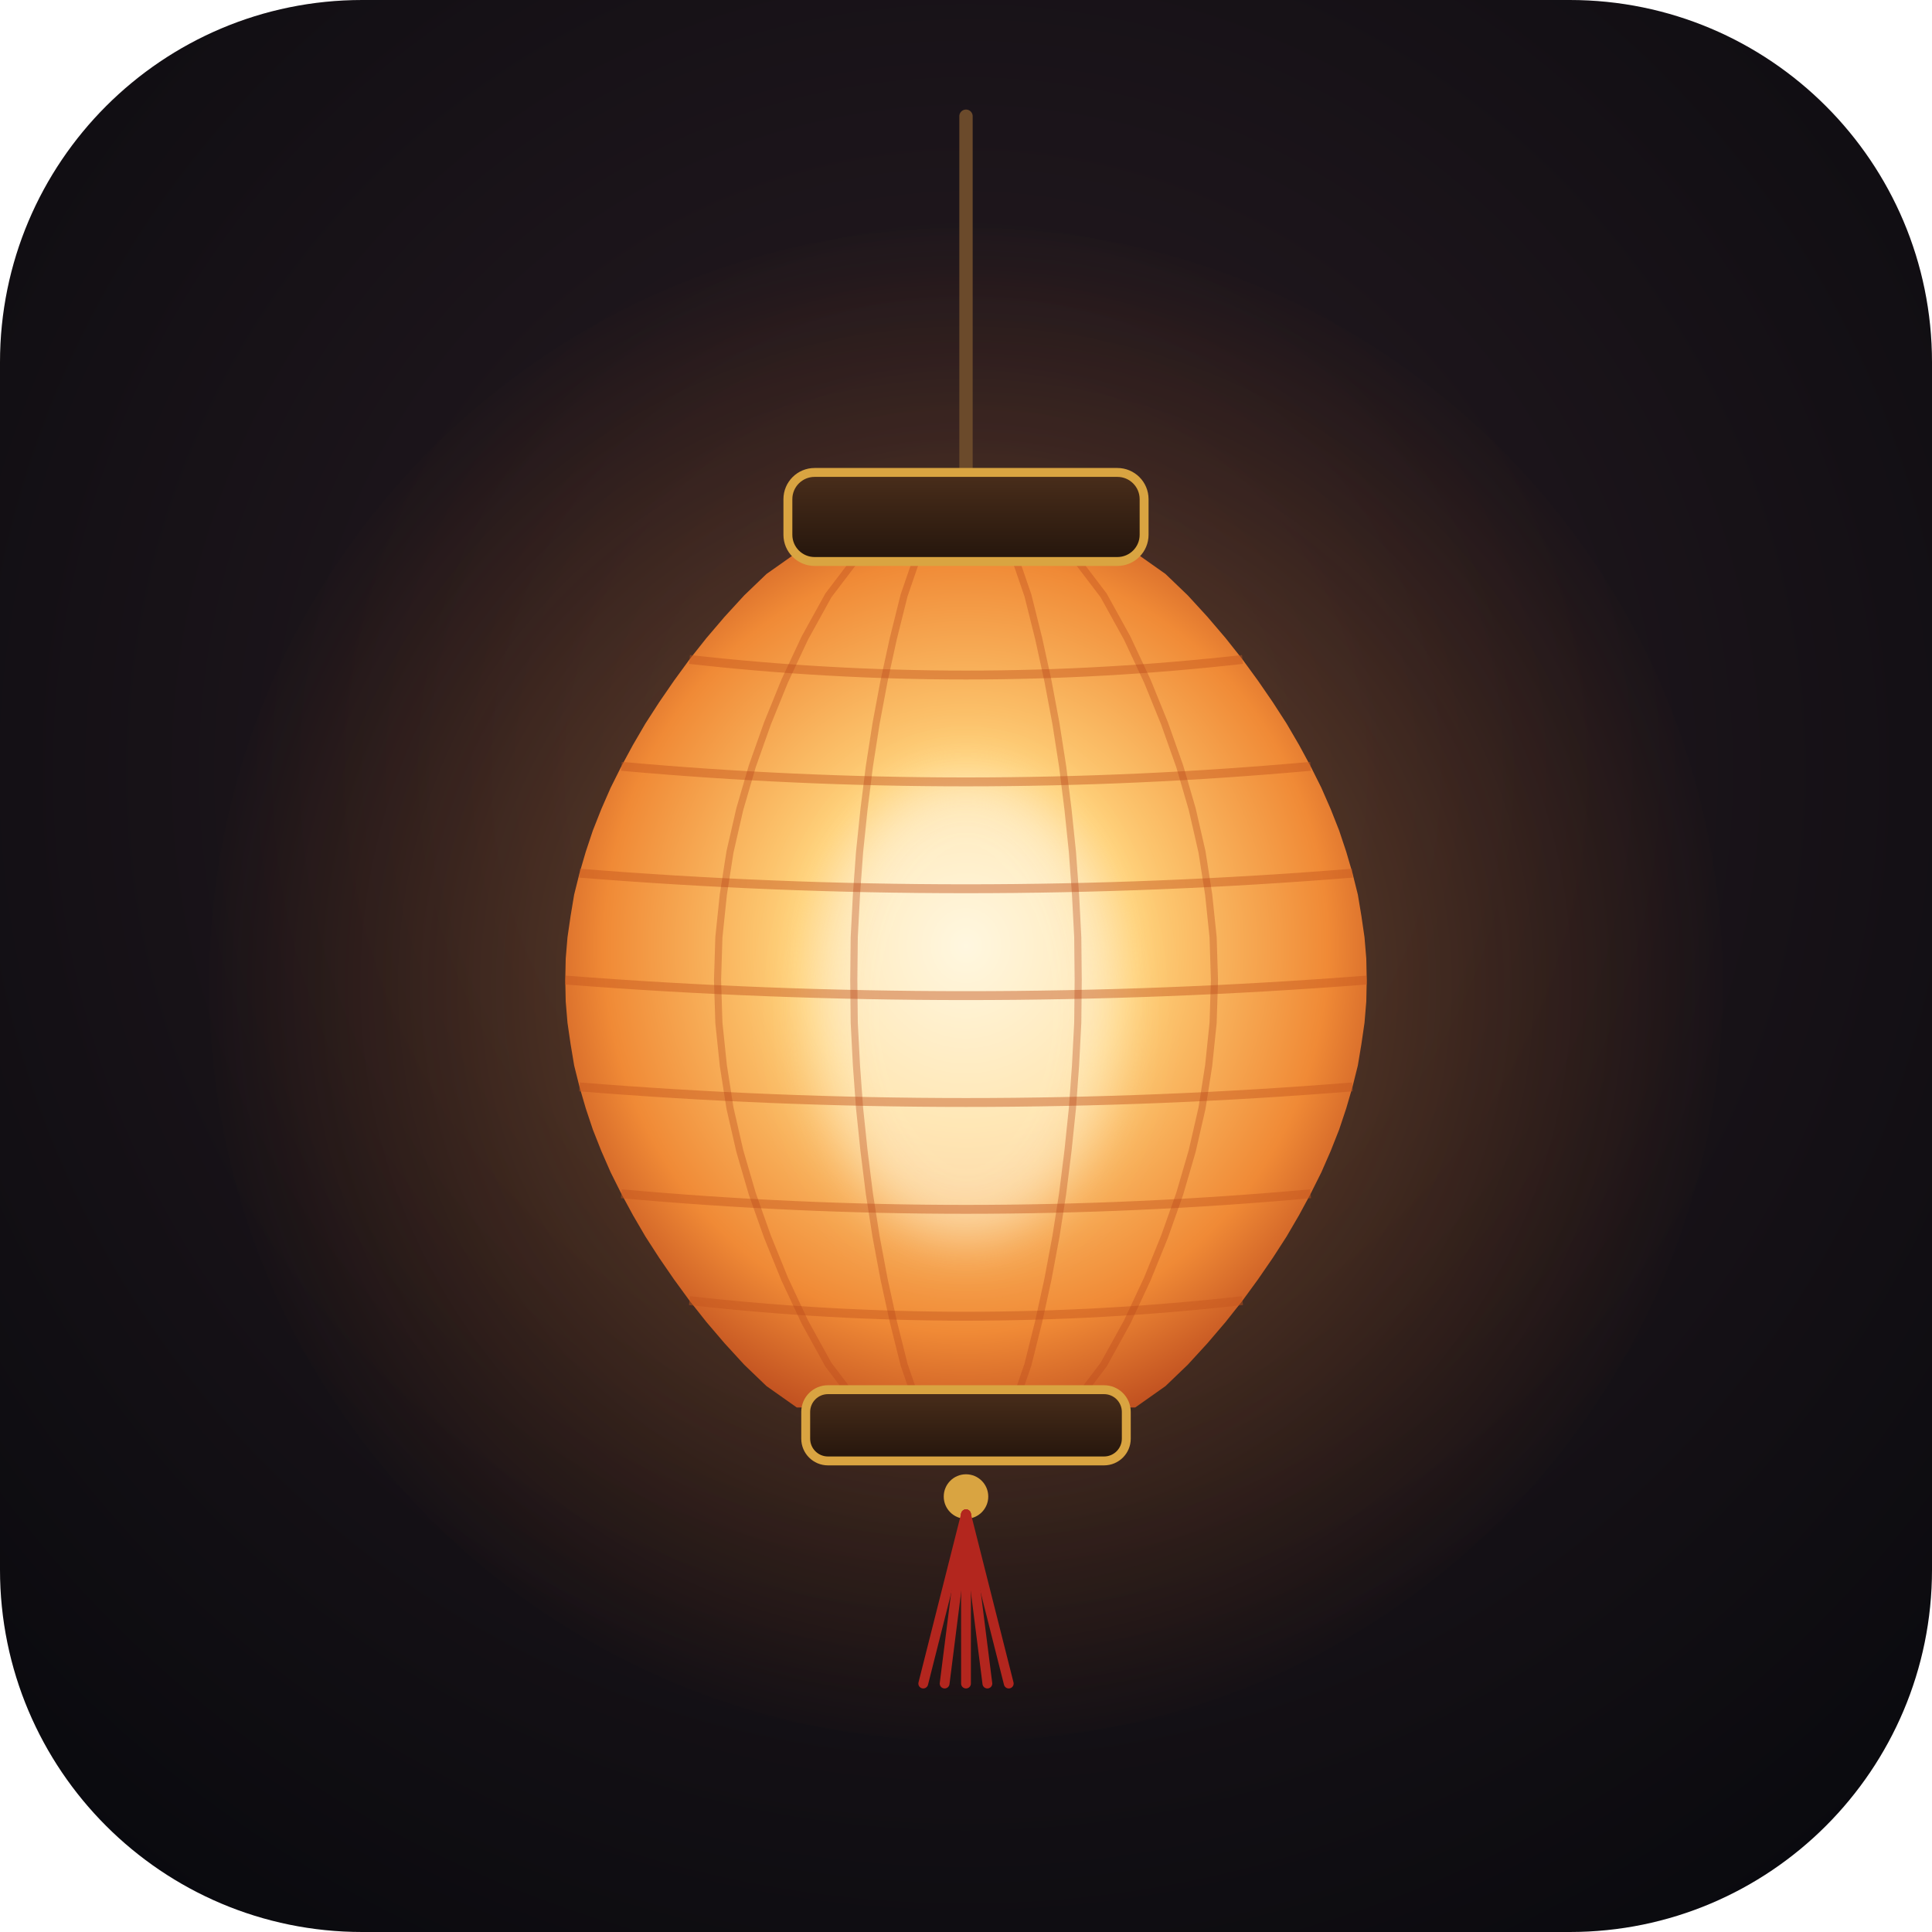
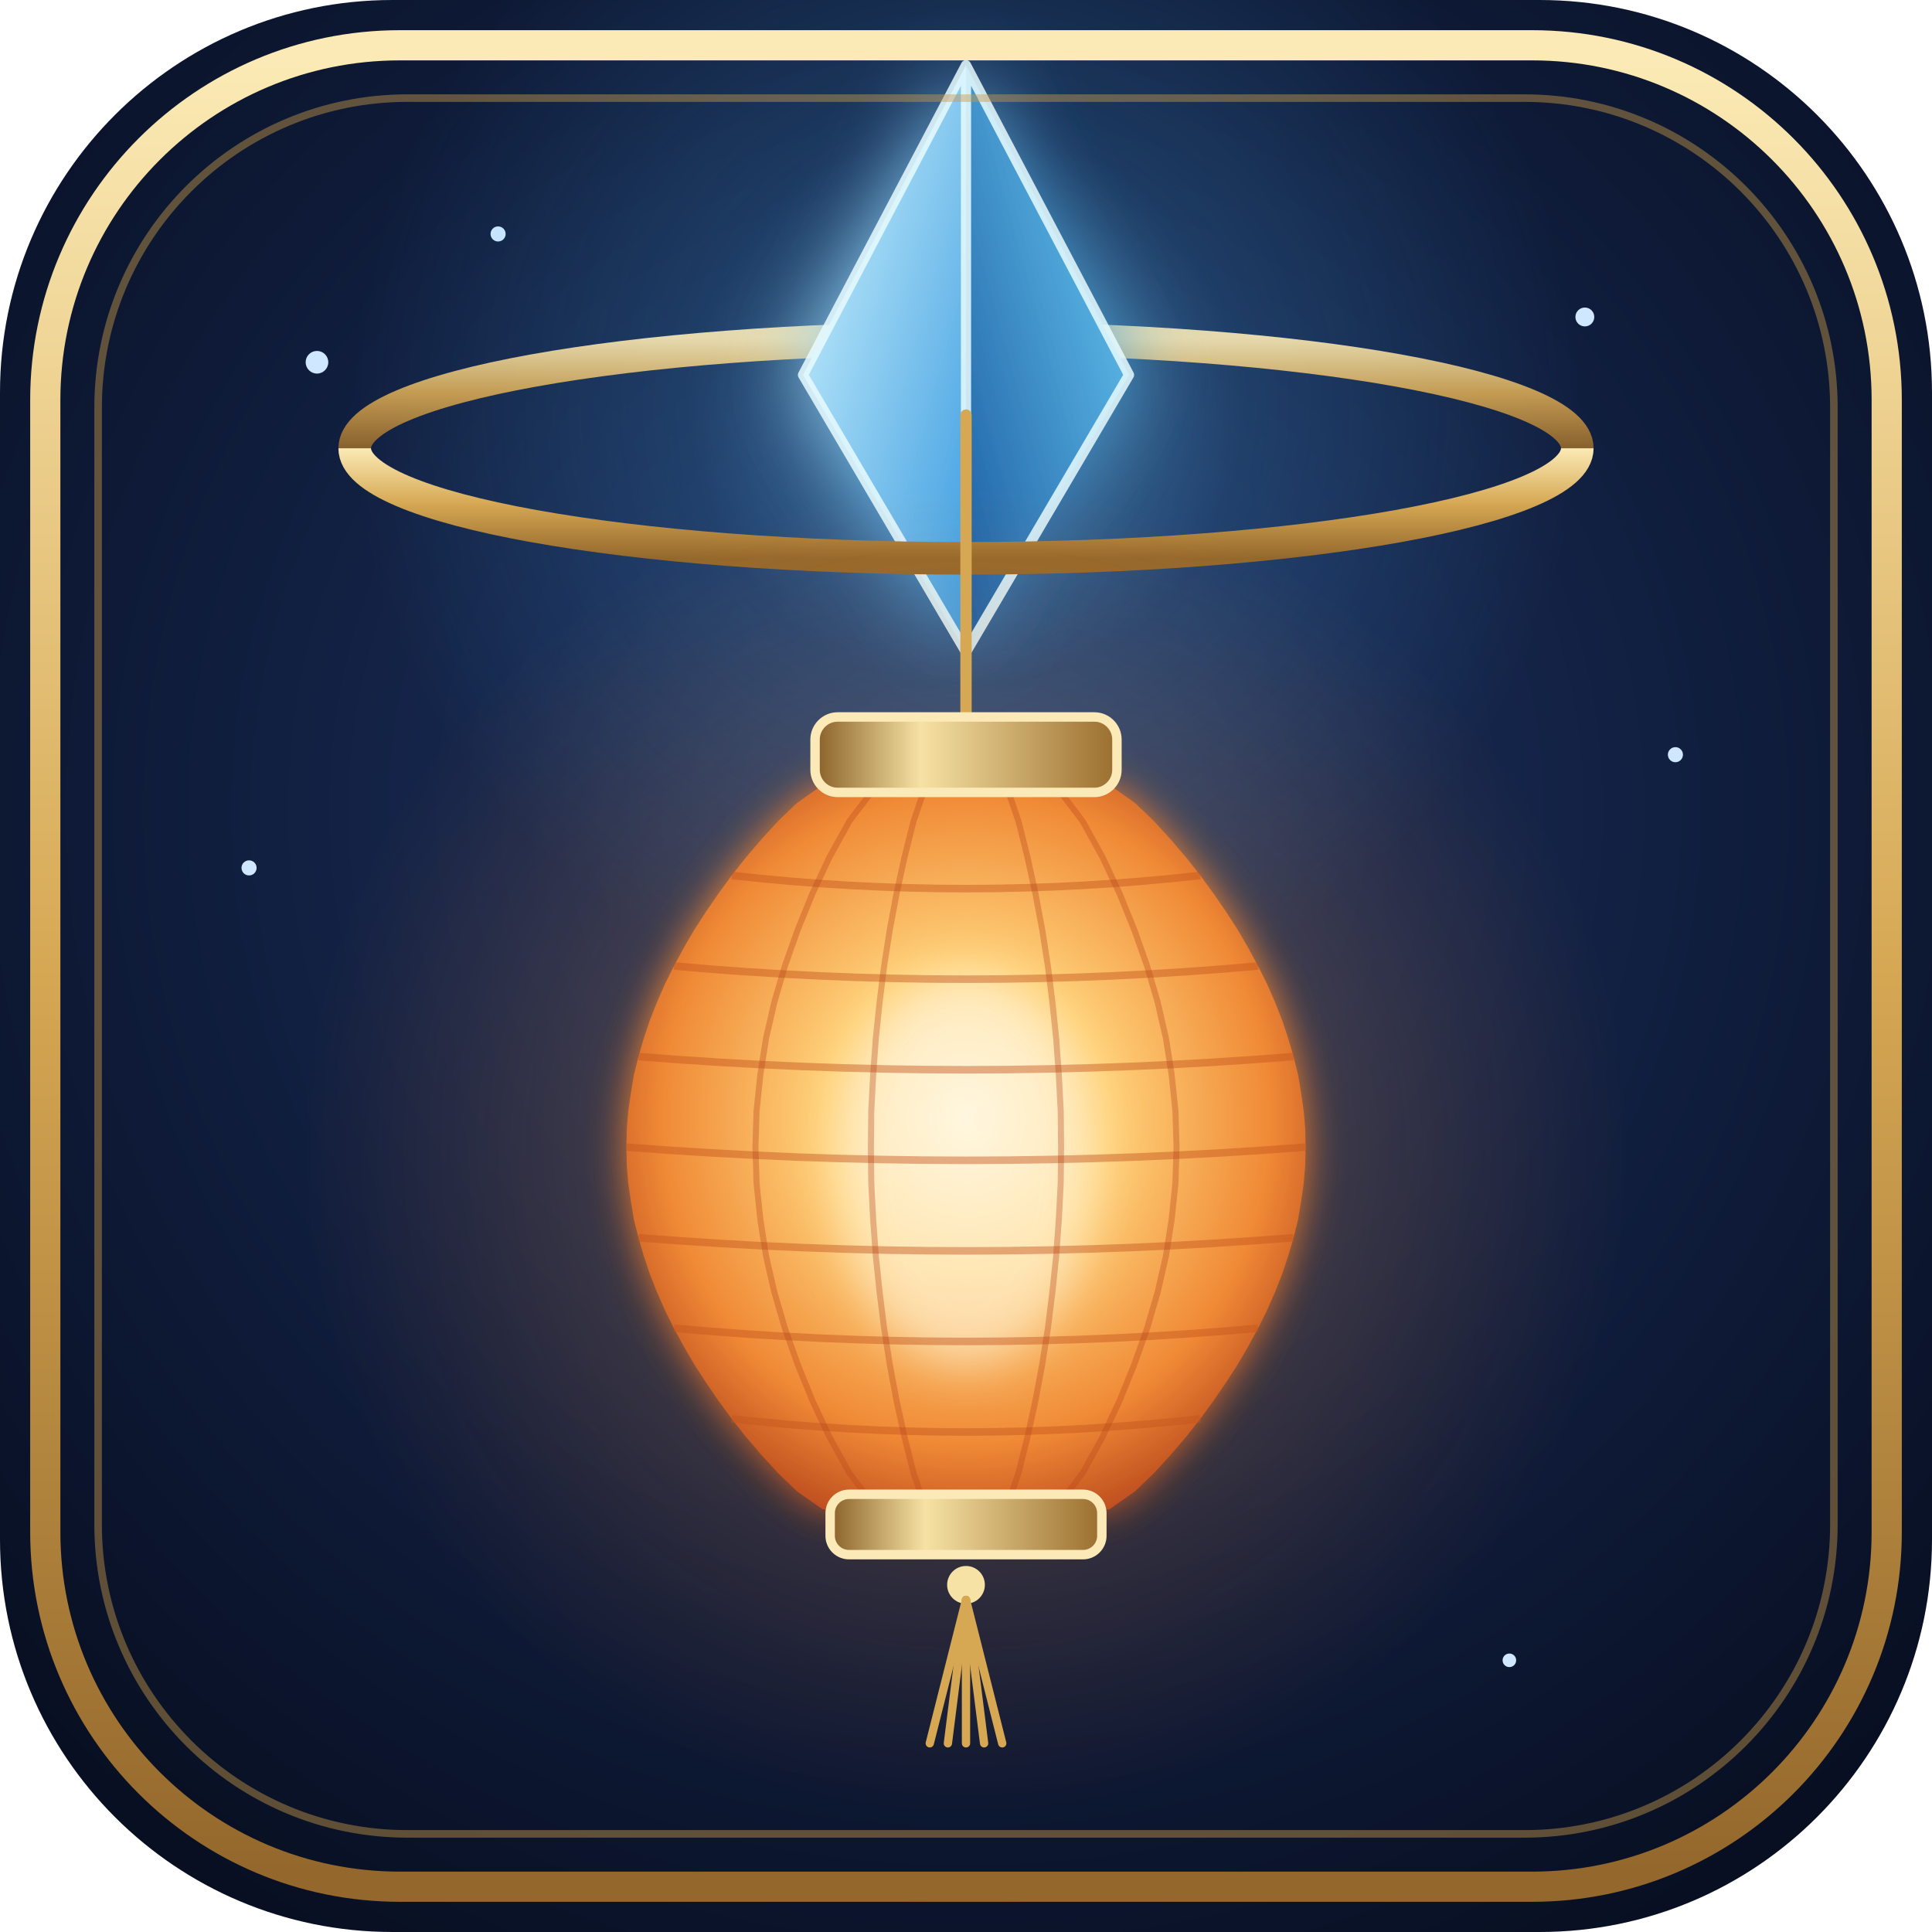
<svg xmlns="http://www.w3.org/2000/svg" width="512" height="512" viewBox="0 0 512 512">
  <defs>
+     <linearGradient id="sky" x1="0" y1="0" x2="0" y2="1">
+       <stop offset="0" stop-color="#050a1c" />
+       <stop offset="0.55" stop-color="#0e1d45" />
+       <stop offset="1" stop-color="#1d3a72" />
+     </linearGradient>
+     <linearGradient id="sea" x1="0" y1="0" x2="0" y2="1">
+       <stop offset="0" stop-color="#10284f" />
+       <stop offset="1" stop-color="#040915" />
+     </linearGradient>
+     <radialGradient id="horizon" cx="72%" cy="100%" r="60%">
+       <stop offset="0" stop-color="#5fb8ff" stop-opacity="0.4" />
+       <stop offset="1" stop-color="#5fb8ff" stop-opacity="0" />
+     </radialGradient>
+     <radialGradient id="halo" cx="50%" cy="50%" r="50%">
+       <stop offset="0" stop-color="#8fe3ff" stop-opacity="0.55" />
+       <stop offset="0.45" stop-color="#4fb0f0" stop-opacity="0.18" />
+       <stop offset="1" stop-color="#4fb0f0" stop-opacity="0" />
+     </radialGradient>
+     <linearGradient id="gold" x1="0" y1="0" x2="0" y2="1">
+       <stop offset="0" stop-color="#fbeab5" />
+       <stop offset="0.5" stop-color="#d6a854" />
+       <stop offset="1" stop-color="#94682c" />
+     </linearGradient>
+     <linearGradient id="goldX" x1="0" y1="0" x2="1" y2="0">
+       <stop offset="0" stop-color="#8a6128" />
+       <stop offset="0.35" stop-color="#f6e2a4" />
+       <stop offset="1" stop-color="#9a6e2e" />
+     </linearGradient>
+     <linearGradient id="goldH" gradientUnits="userSpaceOnUse" x1="84" y1="0" x2="520" y2="0">
+       <stop offset="0" stop-color="#d6a854" stop-opacity="0" />
+       <stop offset="0.15" stop-color="#d6a854" />
+       <stop offset="0.85" stop-color="#d6a854" />
+       <stop offset="1" stop-color="#d6a854" stop-opacity="0" />
+     </linearGradient>
+     <linearGradient id="fA" x1="0" y1="0" x2="1" y2="1">
+       <stop offset="0" stop-color="#d4f7ff" />
+       <stop offset="1" stop-color="#3a9be0" />
+     </linearGradient>
+     <linearGradient id="fB" x1="1" y1="0" x2="0" y2="1">
+       <stop offset="0" stop-color="#6cd0f8" />
+       <stop offset="1" stop-color="#1a5aa0" />
+     </linearGradient>
+     <linearGradient id="glass" x1="0" y1="0" x2="0" y2="1">
+       <stop offset="0" stop-color="#1c3a70" stop-opacity="0.9" />
+       <stop offset="1" stop-color="#071230" stop-opacity="0.9" />
+     </linearGradient>
+     <linearGradient id="glare" x1="0" y1="0" x2="0" y2="1">
+       <stop offset="0" stop-color="#ffffff" stop-opacity="0.16" />
+       <stop offset="1" stop-color="#ffffff" stop-opacity="0" />
+     </linearGradient>
+     <linearGradient id="refl" x1="0" y1="0" x2="0" y2="1">
+       <stop offset="0" stop-color="#ffc861" stop-opacity="0.5" />
+       <stop offset="1" stop-color="#ffc861" stop-opacity="0" />
+     </linearGradient>
    <radialGradient id="paper" cx="50%" cy="46%" r="60%">
      <stop offset="0" stop-color="#fff6d8" />
      <stop offset="0.35" stop-color="#ffd27a" />
      <stop offset="0.75" stop-color="#f08a36" />
      <stop offset="1" stop-color="#b8461c" />
    </radialGradient>
-     <radialGradient id="glow" cx="50%" cy="50%" r="50%">
-       <stop offset="0" stop-color="#ffcf73" stop-opacity="0.60" />
-       <stop offset="0.45" stop-color="#ff9f43" stop-opacity="0.22" />
+     <radialGradient id="warm" cx="50%" cy="50%" r="50%">
+       <stop offset="0" stop-color="#ffcf73" stop-opacity="0.6" />
+       <stop offset="0.45" stop-color="#ff9f43" stop-opacity="0.2" />
      <stop offset="1" stop-color="#ff7a1a" stop-opacity="0" />
    </radialGradient>
-     <linearGradient id="cap" x1="0" y1="0" x2="0" y2="1">
-       <stop offset="0" stop-color="#4a2e1b" />
-       <stop offset="1" stop-color="#24150c" />
-     </linearGradient>
+     <filter id="glow" x="-40%" y="-40%" width="180%" height="180%">
+       <feGaussianBlur stdDeviation="5" result="b" />
+       <feMerge>
+         <feMergeNode in="b" />
+         <feMergeNode in="SourceGraphic" />
+       </feMerge>
+     </filter>
+     <filter id="bigglow" x="-40%" y="-40%" width="180%" height="180%">
+       <feGaussianBlur stdDeviation="10" result="b" />
+       <feMerge>
+         <feMergeNode in="b" />
+         <feMergeNode in="SourceGraphic" />
+       </feMerge>
+     </filter>
+     <filter id="blur">
+       <feGaussianBlur stdDeviation="3" />
+     </filter>
    <filter id="soft" x="-50%" y="-50%" width="200%" height="200%">
      <feGaussianBlur stdDeviation="6" />
    </filter>
-     <radialGradient id="ink" cx="50%" cy="40%" r="75%">
-       <stop offset="0" stop-color="#2a1d24" />
-       <stop offset="1" stop-color="#08090d" />
+     <radialGradient id="bg" cx="50%" cy="42%" r="75%">
+       <stop offset="0" stop-color="#1f3564" />
+       <stop offset="0.55" stop-color="#0f1c3b" />
+       <stop offset="1" stop-color="#060b1a" />
    </radialGradient>
+     <clipPath id="frame">
+       <rect width="512" height="512" rx="104" />
+     </clipPath>
  </defs>
-   <rect width="512" height="512" rx="96" fill="url(#ink)" />
-   <g transform="translate(256.0 78.0) scale(1.180) translate(-100 0)" opacity="1.0">
-     <circle cx="100" cy="155" r="170" fill="url(#glow)" />
-     <line x1="100" y1="-40" x2="100" y2="42" stroke="#6b4a2b" stroke-width="3" stroke-linecap="round" />
-     <polygon points="62.0,58.0 55.2,62.8 50.2,67.6 45.8,72.4 41.7,77.2 37.9,82.0 34.4,86.8 31.1,91.6 28.0,96.4 25.2,101.2 22.6,106.0 20.2,110.8 18.1,115.6 16.2,120.4 14.6,125.2 13.2,130.0 12.0,134.8 11.2,139.6 10.5,144.4 10.1,149.2 10.0,154.0 10.1,158.8 10.5,163.6 11.2,168.4 12.0,173.2 13.2,178.0 14.6,182.8 16.2,187.6 18.1,192.4 20.2,197.2 22.6,202.0 25.2,206.8 28.0,211.6 31.1,216.4 34.4,221.2 37.9,226.0 41.7,230.8 45.8,235.6 50.2,240.4 55.2,245.2 62.0,250.0 138.0,250.0 144.8,245.2 149.8,240.4 154.2,235.6 158.3,230.8 162.1,226.0 165.6,221.2 168.9,216.4 172.0,211.6 174.8,206.8 177.4,202.0 179.8,197.2 181.9,192.4 183.8,187.6 185.4,182.8 186.8,178.0 188.0,173.2 188.8,168.4 189.5,163.6 189.9,158.8 190.0,154.0 189.9,149.2 189.5,144.4 188.8,139.6 188.0,134.8 186.8,130.0 185.4,125.2 183.8,120.4 181.9,115.6 179.8,110.8 177.4,106.0 174.8,101.2 172.0,96.4 168.9,91.6 165.6,86.8 162.1,82.0 158.3,77.2 154.2,72.4 149.8,67.6 144.8,62.8 138.0,58.0" fill="url(#paper)" />
-     <ellipse cx="100" cy="160" rx="34" ry="52" fill="#fff8e6" opacity="0.55" filter="url(#soft)" />
-     <path d="M 37.9 82.0 Q 100 89.0 162.1 82.0" fill="none" stroke="#c4561d" stroke-opacity="0.45" stroke-width="2" />
-     <path d="M 22.6 106.0 Q 100 113.0 177.4 106.0" fill="none" stroke="#c4561d" stroke-opacity="0.45" stroke-width="2" />
-     <path d="M 13.2 130.0 Q 100 137.0 186.8 130.0" fill="none" stroke="#c4561d" stroke-opacity="0.45" stroke-width="2" />
-     <path d="M 10.0 154.0 Q 100 161.0 190.0 154.0" fill="none" stroke="#c4561d" stroke-opacity="0.45" stroke-width="2" />
-     <path d="M 13.2 178.0 Q 100 185.0 186.8 178.0" fill="none" stroke="#c4561d" stroke-opacity="0.45" stroke-width="2" />
-     <path d="M 22.6 202.0 Q 100 209.0 177.4 202.0" fill="none" stroke="#c4561d" stroke-opacity="0.45" stroke-width="2" />
-     <path d="M 37.9 226.0 Q 100 233.0 162.1 226.0" fill="none" stroke="#c4561d" stroke-opacity="0.45" stroke-width="2" />
-     <path d="M 76.4 58.0 L 69.1 67.6 L 63.8 77.2 L 59.3 86.8 L 55.4 96.4 L 52.0 106.0 L 49.2 115.6 L 47.0 125.2 L 45.5 134.8 L 44.5 144.4 L 44.2 154.0 L 44.5 163.6 L 45.5 173.2 L 47.0 182.8 L 49.2 192.4 L 52.0 202.0 L 55.4 211.6 L 59.3 221.2 L 63.8 230.8 L 69.1 240.4 L 76.4 250.0" fill="none" stroke="#b8461c" stroke-opacity="0.35" stroke-width="1.6" />
-     <path d="M 89.4 58.0 L 86.1 67.6 L 83.7 77.2 L 81.6 86.8 L 79.8 96.4 L 78.3 106.0 L 77.1 115.6 L 76.1 125.2 L 75.4 134.8 L 74.9 144.4 L 74.8 154.0 L 74.9 163.6 L 75.4 173.2 L 76.1 182.8 L 77.1 192.4 L 78.3 202.0 L 79.8 211.6 L 81.6 221.2 L 83.7 230.8 L 86.1 240.4 L 89.4 250.0" fill="none" stroke="#b8461c" stroke-opacity="0.35" stroke-width="1.6" />
-     <path d="M 110.6 58.0 L 113.9 67.6 L 116.3 77.2 L 118.4 86.8 L 120.2 96.4 L 121.7 106.0 L 122.9 115.6 L 123.9 125.2 L 124.6 134.8 L 125.1 144.4 L 125.2 154.0 L 125.1 163.6 L 124.6 173.2 L 123.9 182.8 L 122.9 192.4 L 121.7 202.0 L 120.2 211.6 L 118.4 221.2 L 116.3 230.8 L 113.9 240.4 L 110.6 250.0" fill="none" stroke="#b8461c" stroke-opacity="0.35" stroke-width="1.6" />
-     <path d="M 123.6 58.0 L 130.9 67.6 L 136.2 77.2 L 140.7 86.8 L 144.6 96.4 L 148.0 106.0 L 150.8 115.6 L 153.0 125.2 L 154.5 134.8 L 155.5 144.4 L 155.8 154.0 L 155.5 163.6 L 154.5 173.2 L 153.0 182.8 L 150.8 192.4 L 148.0 202.0 L 144.6 211.6 L 140.7 221.2 L 136.2 230.8 L 130.9 240.4 L 123.6 250.0" fill="none" stroke="#b8461c" stroke-opacity="0.35" stroke-width="1.6" />
-     <rect x="60" y="40" width="80" height="20" rx="6" fill="url(#cap)" stroke="#d9a441" stroke-width="2" />
-     <rect x="64" y="246" width="72" height="16" rx="5" fill="url(#cap)" stroke="#d9a441" stroke-width="2" />
-     <circle cx="100" cy="270" r="5" fill="#d9a441" />
-     <line x1="100" y1="274" x2="90.4" y2="312" stroke="#b3261e" stroke-width="2.2" stroke-linecap="round" />
-     <line x1="100" y1="274" x2="95.2" y2="312" stroke="#b3261e" stroke-width="2.2" stroke-linecap="round" />
-     <line x1="100" y1="274" x2="100.0" y2="312" stroke="#b3261e" stroke-width="2.2" stroke-linecap="round" />
-     <line x1="100" y1="274" x2="104.8" y2="312" stroke="#b3261e" stroke-width="2.2" stroke-linecap="round" />
-     <line x1="100" y1="274" x2="109.6" y2="312" stroke="#b3261e" stroke-width="2.2" stroke-linecap="round" />
+   <g clip-path="url(#frame)">
+     <rect width="512" height="512" fill="url(#bg)" />
+     <g fill="#cfe8ff">
+       <circle cx="84" cy="96" r="3" />
+       <circle cx="132" cy="62" r="2" />
+       <circle cx="420" cy="84" r="2.5" />
+       <circle cx="444" cy="200" r="2" />
+       <circle cx="66" cy="230" r="2" />
+       <circle cx="400" cy="440" r="1.8" />
+     </g>
+     <g transform="translate(256 108) scale(1.08)">
+       <circle r="150" fill="url(#halo)" />
+       <path d="M-150 10 A150 27 0 0 1 150 10" fill="none" stroke="url(#gold)" stroke-width="8" opacity="0.9" />
+       <g filter="url(#bigglow)">
+         <path d="M0 -84 L40 -8 L0 60 Z" fill="url(#fB)" />
+         <path d="M0 -84 L-40 -8 L0 60 Z" fill="url(#fA)" />
+       </g>
+       <path d="M0 -84 L40 -8 L0 60 L-40 -8 Z M0 -84 L0 60" fill="none" stroke="#e8fbff" stroke-width="2.5" stroke-linejoin="round" opacity="0.85" />
+       <path d="M-150 10 A150 27 0 0 0 150 10" fill="none" stroke="url(#gold)" stroke-width="8" />
+     </g>
+     <g transform="translate(256.0 150.0) scale(1.000) translate(-100 0)" opacity="1.0">
+       <circle cx="100" cy="155" r="175" fill="url(#warm)" />
+       <line x1="100" y1="-40" x2="100" y2="42" stroke="#d6a854" stroke-width="3" stroke-linecap="round" />
+       <polygon points="62.0,58.0 55.2,62.8 50.2,67.6 45.8,72.4 41.7,77.2 37.9,82.0 34.4,86.8 31.1,91.6 28.0,96.4 25.2,101.2 22.6,106.0 20.2,110.8 18.1,115.6 16.2,120.4 14.6,125.2 13.2,130.0 12.0,134.8 11.2,139.6 10.5,144.4 10.1,149.2 10.0,154.0 10.1,158.8 10.5,163.6 11.2,168.4 12.0,173.2 13.2,178.0 14.6,182.8 16.2,187.6 18.1,192.4 20.2,197.2 22.6,202.0 25.2,206.8 28.0,211.6 31.1,216.4 34.4,221.2 37.9,226.0 41.7,230.8 45.8,235.6 50.2,240.4 55.2,245.2 62.0,250.0 138.0,250.0 144.8,245.2 149.8,240.4 154.2,235.6 158.3,230.8 162.1,226.0 165.6,221.2 168.9,216.4 172.0,211.6 174.8,206.8 177.4,202.0 179.8,197.2 181.9,192.4 183.8,187.6 185.4,182.8 186.8,178.0 188.0,173.2 188.8,168.4 189.5,163.6 189.9,158.8 190.0,154.0 189.9,149.2 189.5,144.4 188.8,139.6 188.0,134.8 186.8,130.0 185.4,125.2 183.8,120.4 181.9,115.6 179.8,110.8 177.4,106.0 174.8,101.2 172.0,96.4 168.9,91.6 165.6,86.8 162.1,82.0 158.3,77.2 154.2,72.4 149.8,67.6 144.8,62.8 138.0,58.0" fill="url(#paper)" filter="url(#glow)" />
+       <ellipse cx="100" cy="160" rx="34" ry="52" fill="#fff8e6" opacity="0.55" filter="url(#soft)" />
+       <path d="M 37.9 82.0 Q 100 89.0 162.1 82.0" fill="none" stroke="#c4561d" stroke-opacity="0.45" stroke-width="2" />
+       <path d="M 22.6 106.0 Q 100 113.0 177.4 106.0" fill="none" stroke="#c4561d" stroke-opacity="0.45" stroke-width="2" />
+       <path d="M 13.2 130.0 Q 100 137.0 186.8 130.0" fill="none" stroke="#c4561d" stroke-opacity="0.45" stroke-width="2" />
+       <path d="M 10.0 154.0 Q 100 161.0 190.0 154.0" fill="none" stroke="#c4561d" stroke-opacity="0.45" stroke-width="2" />
+       <path d="M 13.2 178.0 Q 100 185.0 186.8 178.0" fill="none" stroke="#c4561d" stroke-opacity="0.45" stroke-width="2" />
+       <path d="M 22.6 202.0 Q 100 209.0 177.4 202.0" fill="none" stroke="#c4561d" stroke-opacity="0.45" stroke-width="2" />
+       <path d="M 37.9 226.0 Q 100 233.0 162.1 226.0" fill="none" stroke="#c4561d" stroke-opacity="0.45" stroke-width="2" />
+       <path d="M 76.4 58.0 L 69.1 67.6 L 63.8 77.2 L 59.3 86.8 L 55.4 96.4 L 52.0 106.0 L 49.2 115.6 L 47.0 125.2 L 45.5 134.8 L 44.5 144.4 L 44.2 154.0 L 44.5 163.6 L 45.5 173.2 L 47.0 182.8 L 49.2 192.4 L 52.0 202.0 L 55.4 211.6 L 59.3 221.2 L 63.8 230.8 L 69.1 240.4 L 76.4 250.0" fill="none" stroke="#b8461c" stroke-opacity="0.35" stroke-width="1.6" />
+       <path d="M 89.4 58.0 L 86.1 67.6 L 83.7 77.2 L 81.6 86.8 L 79.8 96.4 L 78.3 106.0 L 77.1 115.6 L 76.1 125.2 L 75.4 134.8 L 74.9 144.4 L 74.8 154.0 L 74.9 163.6 L 75.4 173.2 L 76.1 182.8 L 77.1 192.4 L 78.3 202.0 L 79.8 211.6 L 81.6 221.2 L 83.7 230.8 L 86.1 240.4 L 89.4 250.0" fill="none" stroke="#b8461c" stroke-opacity="0.35" stroke-width="1.6" />
+       <path d="M 110.6 58.0 L 113.9 67.6 L 116.3 77.2 L 118.4 86.8 L 120.2 96.4 L 121.7 106.0 L 122.9 115.6 L 123.9 125.2 L 124.6 134.8 L 125.1 144.4 L 125.2 154.0 L 125.1 163.6 L 124.6 173.2 L 123.9 182.8 L 122.9 192.4 L 121.7 202.0 L 120.2 211.6 L 118.4 221.2 L 116.3 230.8 L 113.9 240.4 L 110.6 250.0" fill="none" stroke="#b8461c" stroke-opacity="0.35" stroke-width="1.6" />
+       <path d="M 123.6 58.0 L 130.9 67.6 L 136.2 77.2 L 140.7 86.8 L 144.6 96.4 L 148.0 106.0 L 150.8 115.6 L 153.0 125.2 L 154.5 134.8 L 155.5 144.4 L 155.8 154.0 L 155.5 163.6 L 154.5 173.2 L 153.0 182.8 L 150.8 192.4 L 148.0 202.0 L 144.6 211.6 L 140.7 221.2 L 136.2 230.8 L 130.9 240.4 L 123.6 250.0" fill="none" stroke="#b8461c" stroke-opacity="0.35" stroke-width="1.6" />
+       <rect x="60" y="40" width="80" height="20" rx="6" fill="url(#goldX)" stroke="#fbe9b8" stroke-width="2.5" />
+       <rect x="64" y="246" width="72" height="16" rx="5" fill="url(#goldX)" stroke="#fbe9b8" stroke-width="2.5" />
+       <circle cx="100" cy="270" r="5" fill="#f6e2a4" />
+       <line x1="100" y1="274" x2="90.4" y2="312" stroke="#d6a854" stroke-width="2.2" stroke-linecap="round" />
+       <line x1="100" y1="274" x2="95.2" y2="312" stroke="#d6a854" stroke-width="2.2" stroke-linecap="round" />
+       <line x1="100" y1="274" x2="100.0" y2="312" stroke="#d6a854" stroke-width="2.2" stroke-linecap="round" />
+       <line x1="100" y1="274" x2="104.8" y2="312" stroke="#d6a854" stroke-width="2.2" stroke-linecap="round" />
+       <line x1="100" y1="274" x2="109.6" y2="312" stroke="#d6a854" stroke-width="2.2" stroke-linecap="round" />
+     </g>
+     <rect x="12" y="12" width="488" height="488" rx="94" fill="none" stroke="url(#gold)" stroke-width="8" />
+     <rect x="26" y="26" width="460" height="460" rx="82" fill="none" stroke="#c99a4b" stroke-opacity="0.45" stroke-width="2" />
  </g>
</svg>
